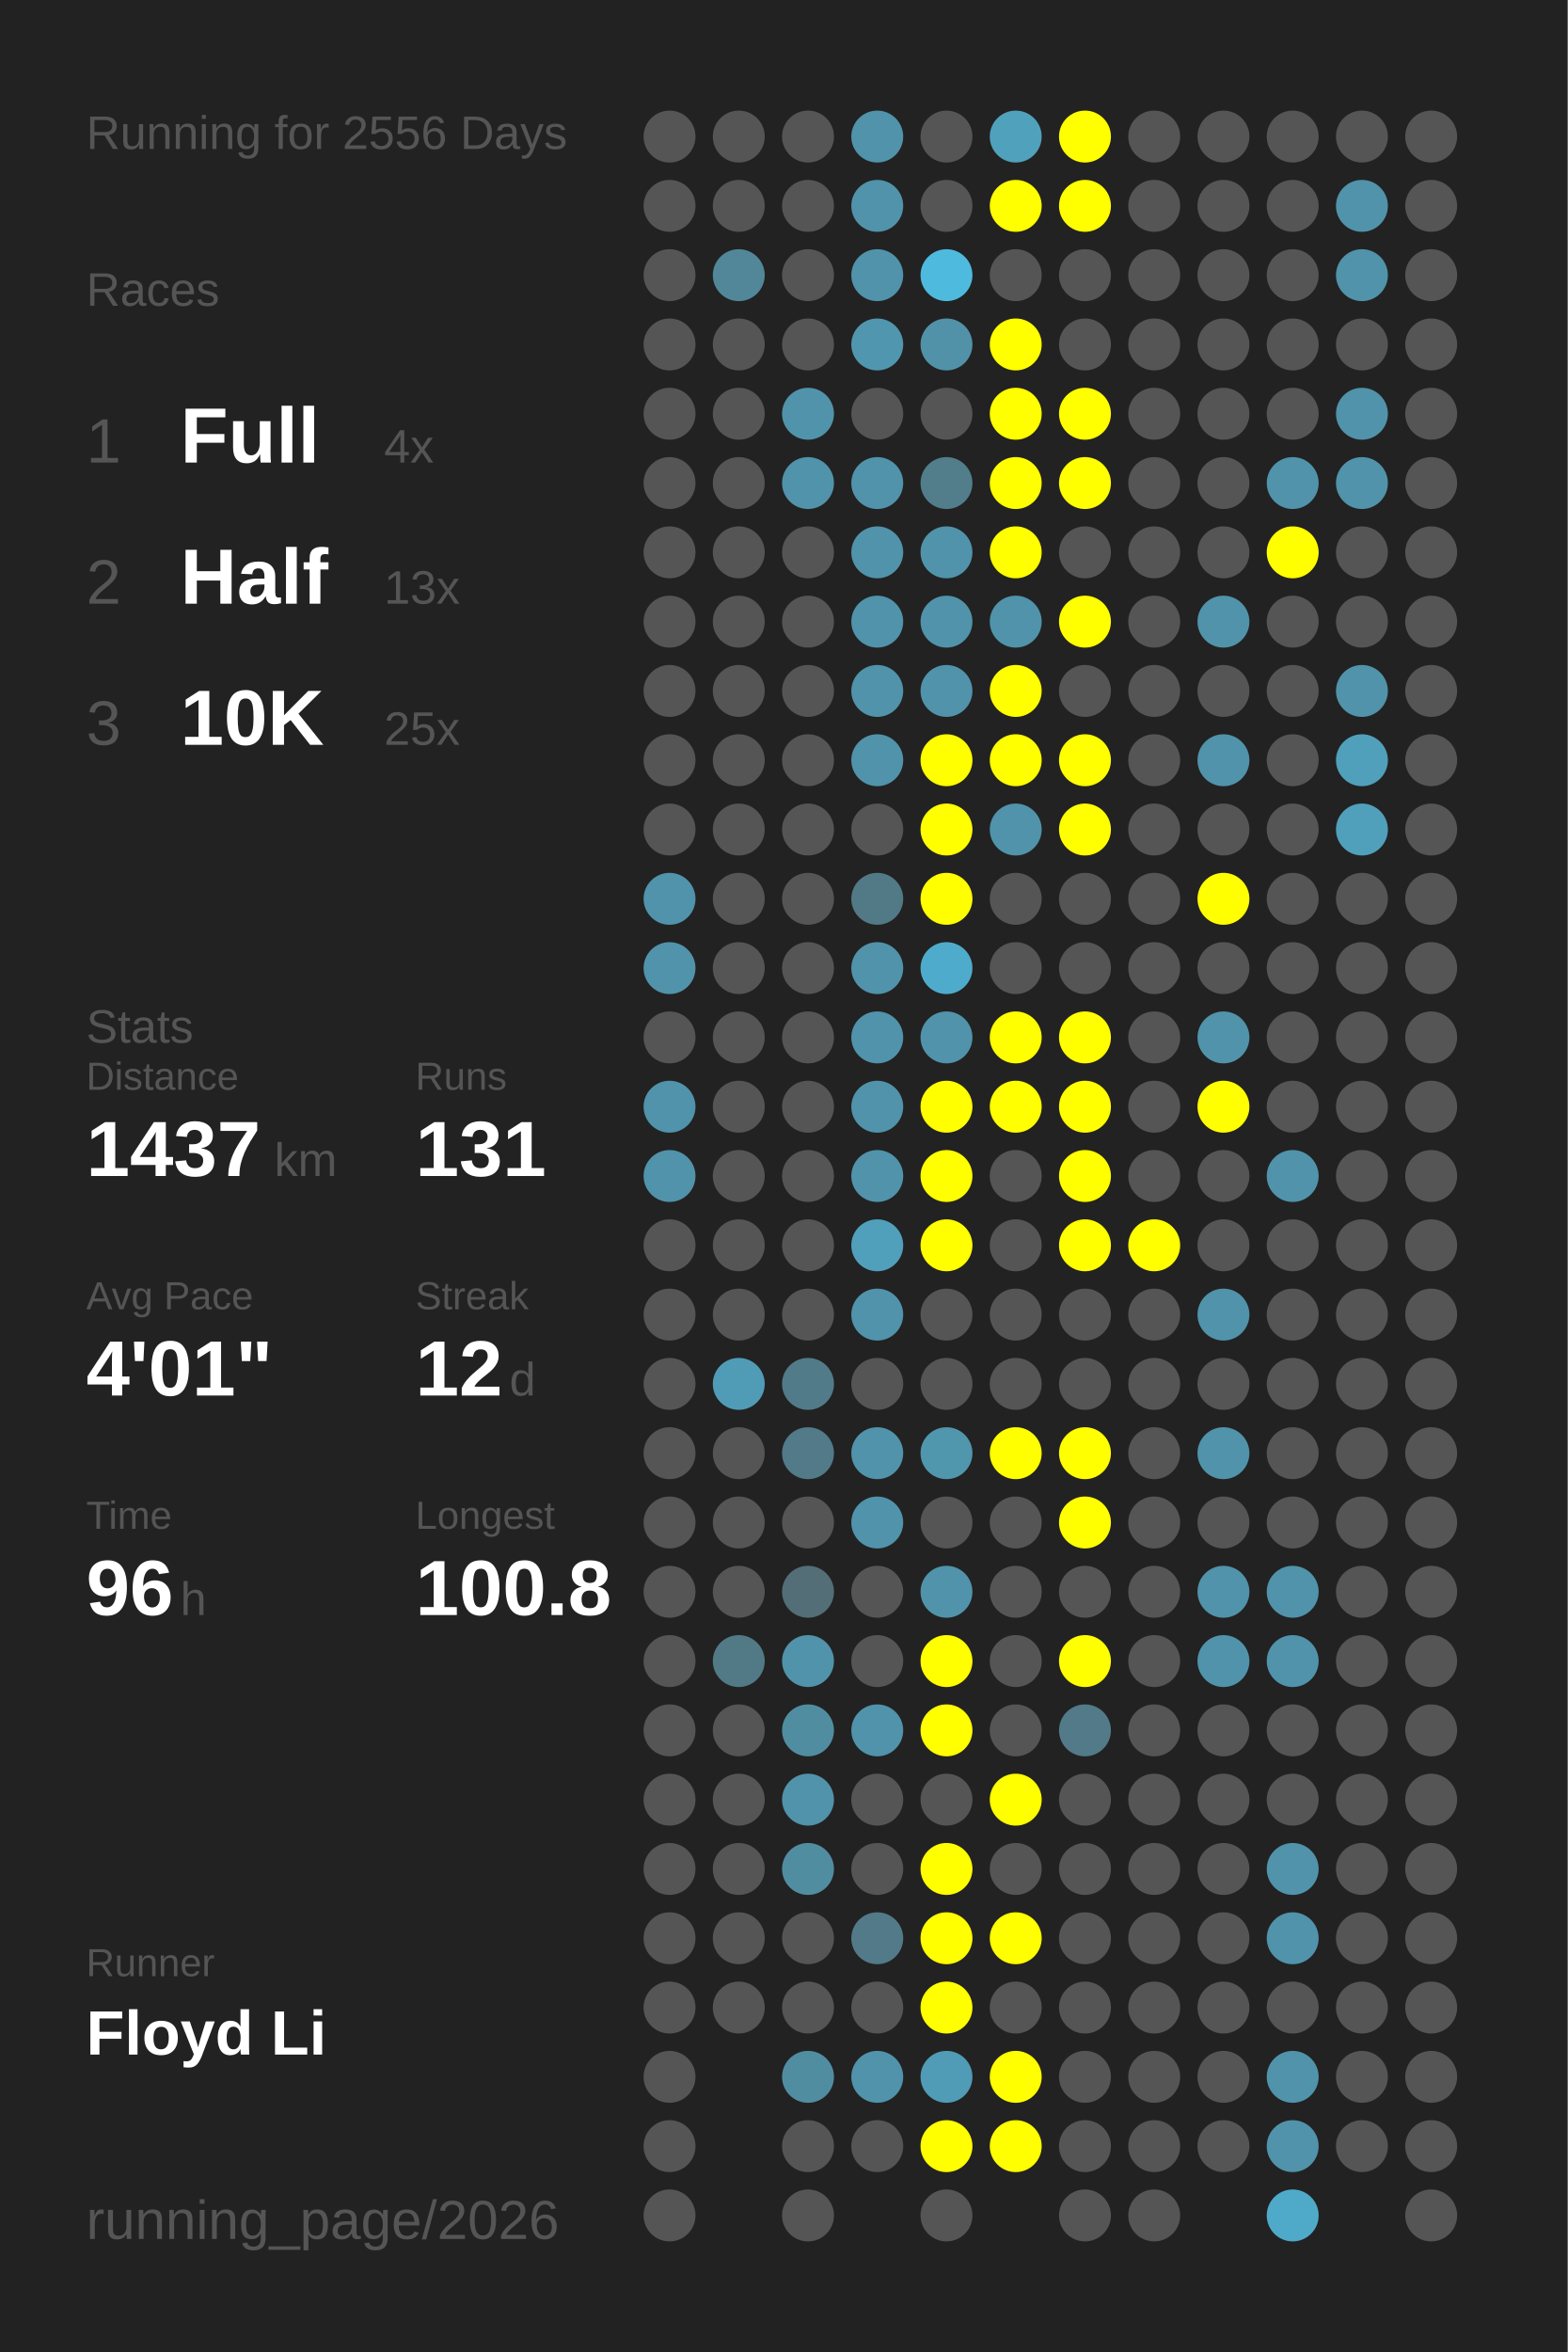
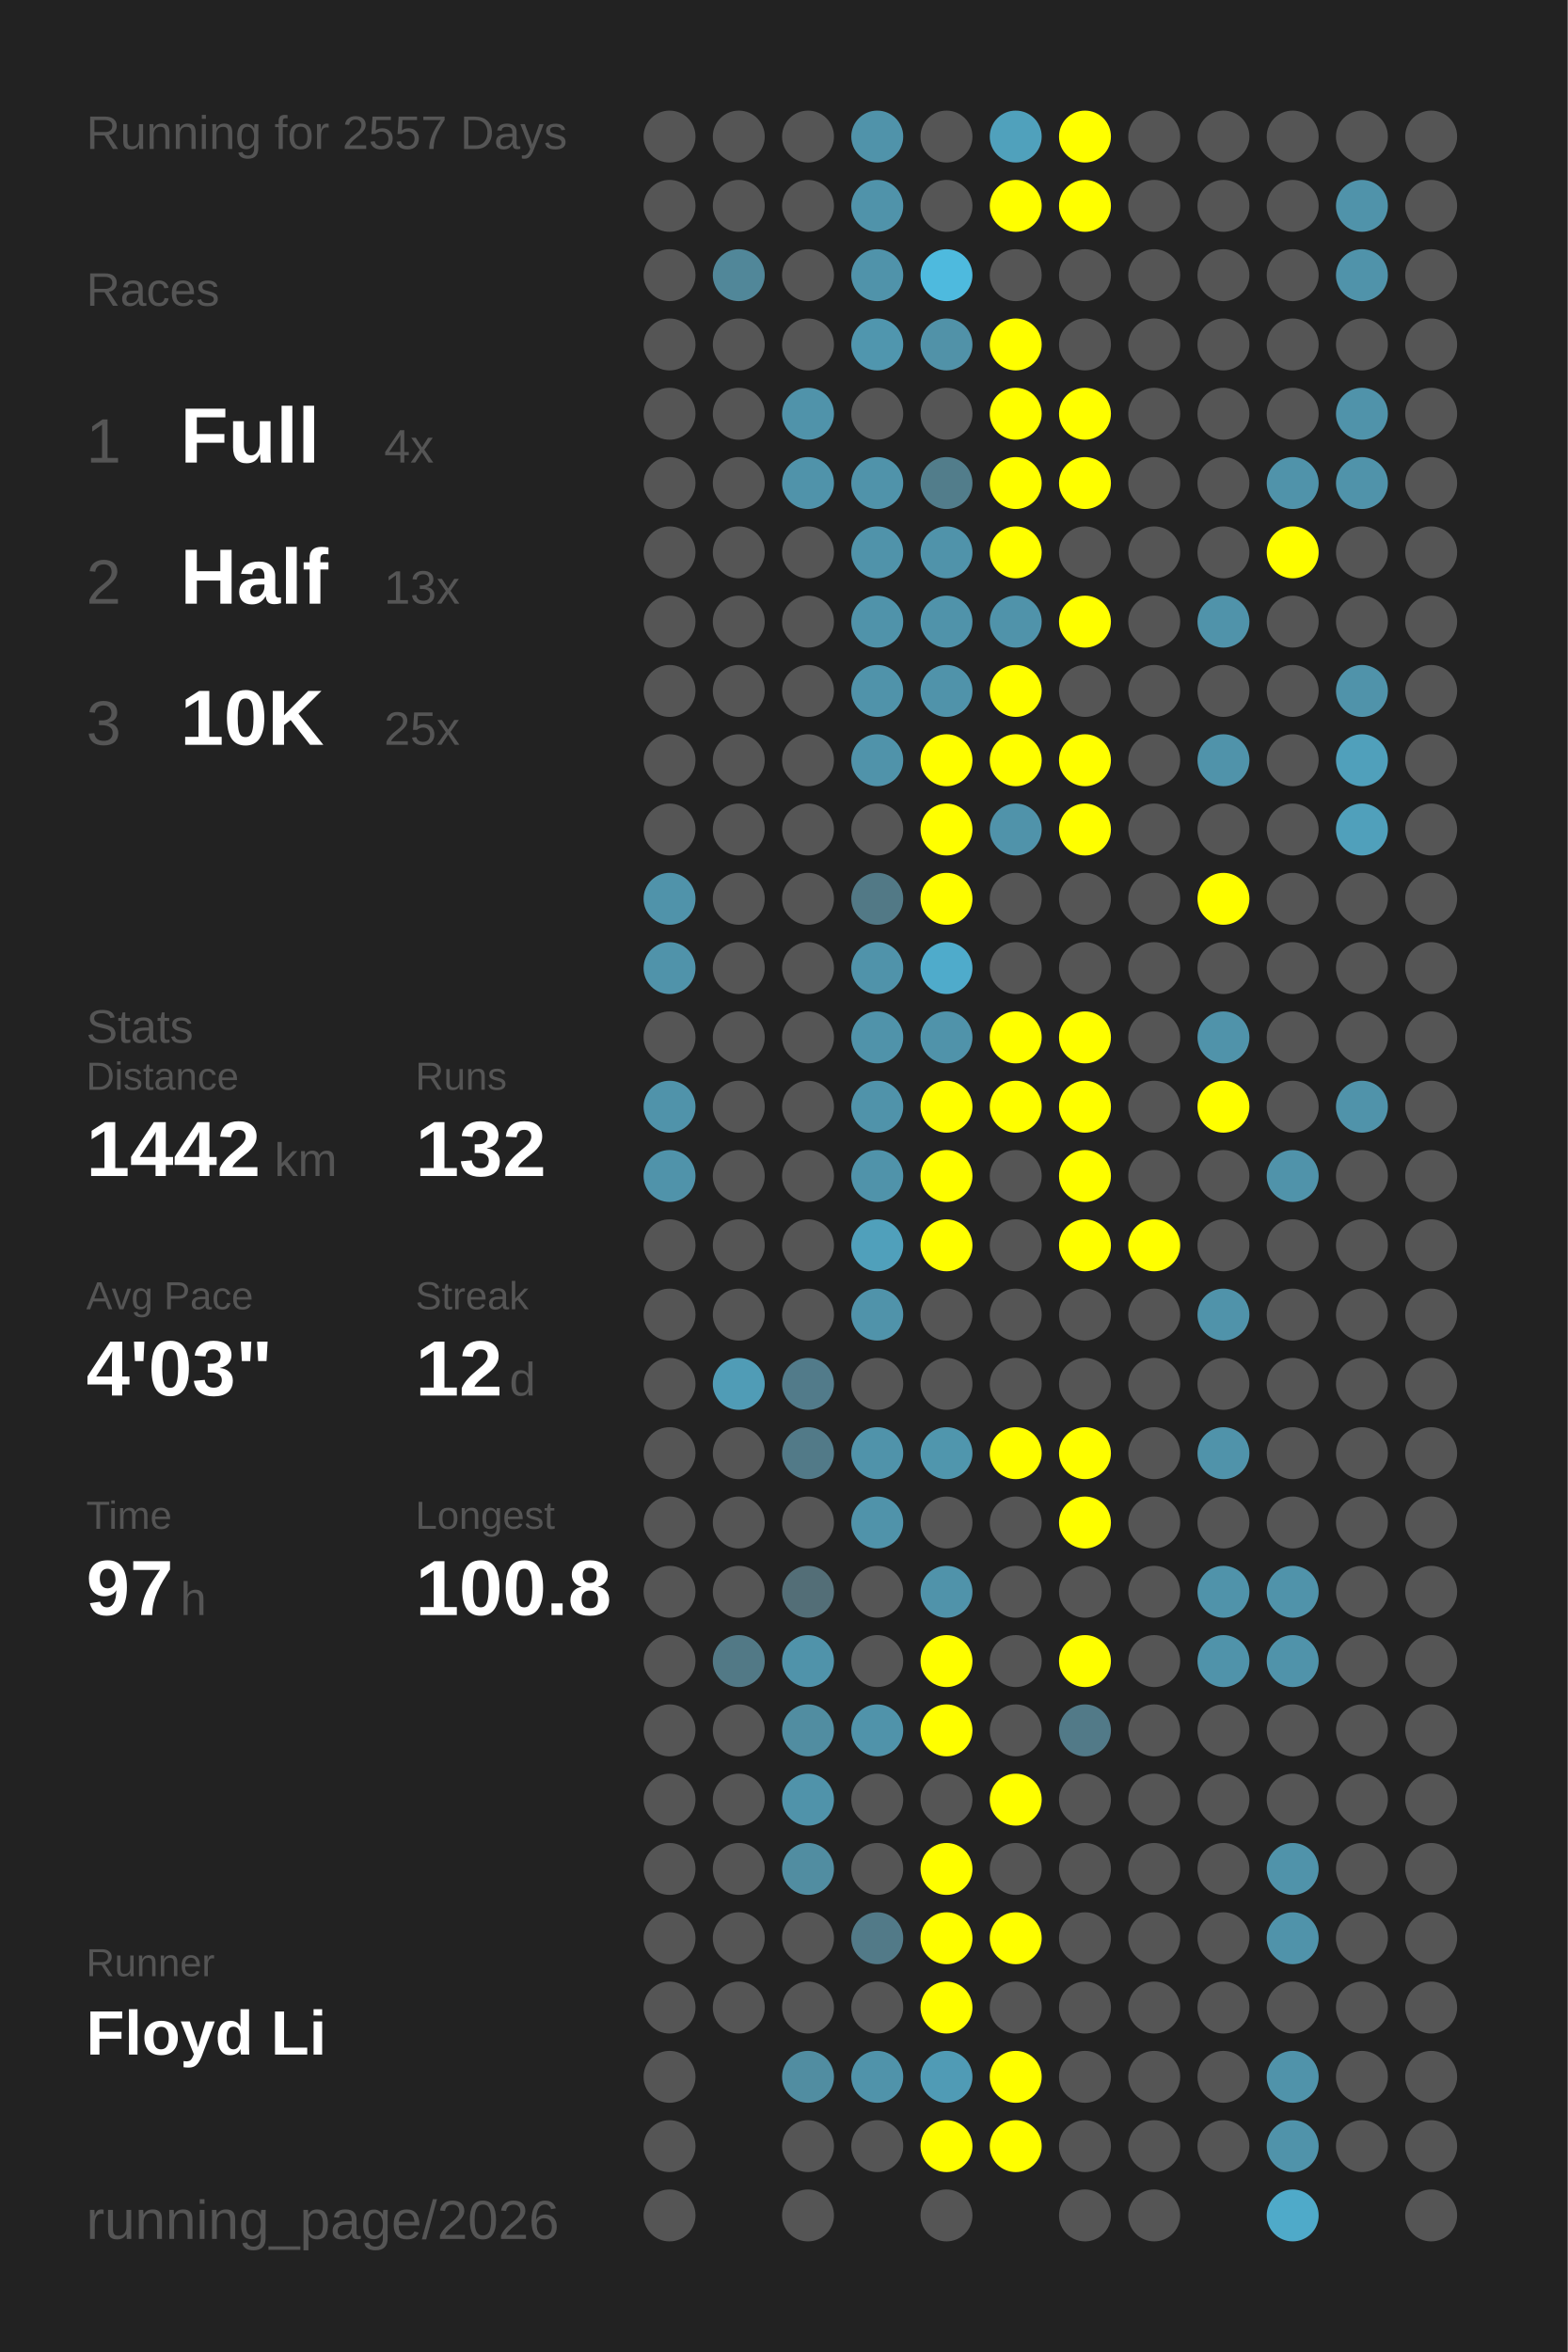
<svg xmlns="http://www.w3.org/2000/svg" baseProfile="full" height="300mm" version="1.1" viewBox="0,0,200,300" width="200mm">
  <defs />
  <rect fill="#222222" height="300" width="200" x="0" y="0" />
-   <text fill="#555555" style="font-size:6px; font-family:Arial;" x="11" y="19">Running for 2556 Days</text>
+   <text fill="#555555" style="font-size:6px; font-family:Arial;" x="11" y="19">Running for 2557 Days</text>
  <text fill="#555555" style="font-size:6px; font-family:Arial;" x="11" y="39">Races</text>
  <text fill="#555555" style="font-size:8px; font-family:Arial;" x="11" y="59">1</text>
  <text fill="#FFFFFF" style="font-size:10px; font-family:Arial; font-weight:bold;" x="23" y="59">Full</text>
  <text fill="#555555" style="font-size:6px; font-family:Arial;" x="49" y="59">4x</text>
  <text fill="#555555" style="font-size:8px; font-family:Arial;" x="11" y="77">2</text>
  <text fill="#FFFFFF" style="font-size:10px; font-family:Arial; font-weight:bold;" x="23" y="77">Half</text>
  <text fill="#555555" style="font-size:6px; font-family:Arial;" x="49" y="77">13x</text>
  <text fill="#555555" style="font-size:8px; font-family:Arial;" x="11" y="95">3</text>
  <text fill="#FFFFFF" style="font-size:10px; font-family:Arial; font-weight:bold;" x="23" y="95">10K</text>
  <text fill="#555555" style="font-size:6px; font-family:Arial;" x="49" y="95">25x</text>
  <text fill="#555555" style="font-size:6px; font-family:Arial;" x="11" y="133">Stats</text>
  <text fill="#555555" style="font-size:5px; font-family:Arial;" x="11" y="139">Distance</text>
-   <text fill="#FFFFFF" style="font-size:10px; font-family:Arial; font-weight:bold;" x="11" y="150">1437</text>
+   <text fill="#FFFFFF" style="font-size:10px; font-family:Arial; font-weight:bold;" x="11" y="150">1442</text>
  <text fill="#555555" style="font-size:6px; font-family:Arial;" x="35" y="150">km</text>
  <text fill="#555555" style="font-size:5px; font-family:Arial;" x="53" y="139">Runs</text>
-   <text fill="#FFFFFF" style="font-size:10px; font-family:Arial; font-weight:bold;" x="53" y="150">131</text>
+   <text fill="#FFFFFF" style="font-size:10px; font-family:Arial; font-weight:bold;" x="53" y="150">132</text>
  <text fill="#555555" style="font-size:5px; font-family:Arial;" x="11" y="167">Avg Pace</text>
-   <text fill="#FFFFFF" style="font-size:10px; font-family:Arial; font-weight:bold;" x="11" y="178">4'01"</text>
+   <text fill="#FFFFFF" style="font-size:10px; font-family:Arial; font-weight:bold;" x="11" y="178">4'03"</text>
  <text fill="#555555" style="font-size:5px; font-family:Arial;" x="53" y="167">Streak</text>
  <text fill="#FFFFFF" style="font-size:10px; font-family:Arial; font-weight:bold;" x="53" y="178">12</text>
  <text fill="#555555" style="font-size:6px; font-family:Arial;" x="65" y="178">d</text>
  <text fill="#555555" style="font-size:5px; font-family:Arial;" x="11" y="195">Time</text>
-   <text fill="#FFFFFF" style="font-size:10px; font-family:Arial; font-weight:bold;" x="11" y="206">96</text>
+   <text fill="#FFFFFF" style="font-size:10px; font-family:Arial; font-weight:bold;" x="11" y="206">97</text>
  <text fill="#555555" style="font-size:6px; font-family:Arial;" x="23" y="206">h</text>
  <text fill="#555555" style="font-size:5px; font-family:Arial;" x="53" y="195">Longest</text>
  <text fill="#FFFFFF" style="font-size:10px; font-family:Arial; font-weight:bold;" x="53" y="206">100.8</text>
  <text fill="#555555" style="font-size:5px; font-family:Arial;" x="11" y="252.065">Runner</text>
  <text fill="#FFFFFF" style="font-size:8px; font-family:Arial; font-weight:bold;" x="11" y="262.065">Floyd Li</text>
  <text fill="#555555" style="font-size:7px; font-family:Arial;" x="11" y="285.581">running_page/2026</text>
  <circle cx="85.417" cy="17.419" fill="#555555" r="3.312" />
  <circle cx="85.417" cy="26.258" fill="#555555" r="3.312" />
  <circle cx="85.417" cy="35.097" fill="#555555" r="3.312" />
  <circle cx="85.417" cy="43.935" fill="#555555" r="3.312" />
  <circle cx="85.417" cy="52.774" fill="#555555" r="3.312" />
  <circle cx="85.417" cy="61.613" fill="#555555" r="3.312" />
  <circle cx="85.417" cy="70.452" fill="#555555" r="3.312" />
  <circle cx="85.417" cy="79.29" fill="#555555" r="3.312" />
  <circle cx="85.417" cy="88.129" fill="#555555" r="3.312" />
  <circle cx="85.417" cy="96.968" fill="#555555" r="3.312" />
  <circle cx="85.417" cy="105.806" fill="#555555" r="3.312" />
  <circle cx="85.417" cy="114.645" fill="#5093aa" r="3.312" />
  <circle cx="85.417" cy="123.484" fill="#5093aa" r="3.312" />
  <circle cx="85.417" cy="132.323" fill="#555555" r="3.312" />
  <circle cx="85.417" cy="141.161" fill="#5093aa" r="3.312" />
  <circle cx="85.417" cy="150" fill="#5093aa" r="3.312" />
  <circle cx="85.417" cy="158.839" fill="#555555" r="3.312" />
  <circle cx="85.417" cy="167.677" fill="#555555" r="3.312" />
  <circle cx="85.417" cy="176.516" fill="#555555" r="3.312" />
  <circle cx="85.417" cy="185.355" fill="#555555" r="3.312" />
  <circle cx="85.417" cy="194.194" fill="#555555" r="3.312" />
  <circle cx="85.417" cy="203.032" fill="#555555" r="3.312" />
  <circle cx="85.417" cy="211.871" fill="#555555" r="3.312" />
  <circle cx="85.417" cy="220.71" fill="#555555" r="3.312" />
  <circle cx="85.417" cy="229.548" fill="#555555" r="3.312" />
  <circle cx="85.417" cy="238.387" fill="#555555" r="3.312" />
  <circle cx="85.417" cy="247.226" fill="#555555" r="3.312" />
  <circle cx="85.417" cy="256.065" fill="#555555" r="3.312" />
  <circle cx="85.417" cy="264.903" fill="#555555" r="3.312" />
  <circle cx="85.417" cy="273.742" fill="#555555" r="3.312" />
  <circle cx="85.417" cy="282.581" fill="#555555" r="3.312" />
  <circle cx="94.25" cy="17.419" fill="#555555" r="3.312" />
  <circle cx="94.25" cy="26.258" fill="#555555" r="3.312" />
  <circle cx="94.25" cy="35.097" fill="#518799" r="3.312" />
  <circle cx="94.25" cy="43.935" fill="#555555" r="3.312" />
  <circle cx="94.25" cy="52.774" fill="#555555" r="3.312" />
  <circle cx="94.25" cy="61.613" fill="#555555" r="3.312" />
  <circle cx="94.25" cy="70.452" fill="#555555" r="3.312" />
  <circle cx="94.25" cy="79.29" fill="#555555" r="3.312" />
  <circle cx="94.25" cy="88.129" fill="#555555" r="3.312" />
  <circle cx="94.25" cy="96.968" fill="#555555" r="3.312" />
  <circle cx="94.25" cy="105.806" fill="#555555" r="3.312" />
  <circle cx="94.25" cy="114.645" fill="#555555" r="3.312" />
  <circle cx="94.25" cy="123.484" fill="#555555" r="3.312" />
  <circle cx="94.25" cy="132.323" fill="#555555" r="3.312" />
  <circle cx="94.25" cy="141.161" fill="#555555" r="3.312" />
  <circle cx="94.25" cy="150" fill="#555555" r="3.312" />
  <circle cx="94.25" cy="158.839" fill="#555555" r="3.312" />
  <circle cx="94.25" cy="167.677" fill="#555555" r="3.312" />
  <circle cx="94.25" cy="176.516" fill="#509cb6" r="3.312" />
  <circle cx="94.25" cy="185.355" fill="#555555" r="3.312" />
  <circle cx="94.25" cy="194.194" fill="#555555" r="3.312" />
  <circle cx="94.25" cy="203.032" fill="#555555" r="3.312" />
  <circle cx="94.25" cy="211.871" fill="#527986" r="3.312" />
  <circle cx="94.25" cy="220.71" fill="#555555" r="3.312" />
  <circle cx="94.25" cy="229.548" fill="#555555" r="3.312" />
  <circle cx="94.25" cy="238.387" fill="#555555" r="3.312" />
  <circle cx="94.25" cy="247.226" fill="#555555" r="3.312" />
  <circle cx="94.25" cy="256.065" fill="#555555" r="3.312" />
  <circle cx="103.083" cy="17.419" fill="#555555" r="3.312" />
  <circle cx="103.083" cy="26.258" fill="#555555" r="3.312" />
  <circle cx="103.083" cy="35.097" fill="#555555" r="3.312" />
  <circle cx="103.083" cy="43.935" fill="#555555" r="3.312" />
  <circle cx="103.083" cy="52.774" fill="#5093aa" r="3.312" />
  <circle cx="103.083" cy="61.613" fill="#5093aa" r="3.312" />
  <circle cx="103.083" cy="70.452" fill="#555555" r="3.312" />
  <circle cx="103.083" cy="79.29" fill="#555555" r="3.312" />
  <circle cx="103.083" cy="88.129" fill="#555555" r="3.312" />
  <circle cx="103.083" cy="96.968" fill="#555555" r="3.312" />
  <circle cx="103.083" cy="105.806" fill="#555555" r="3.312" />
  <circle cx="103.083" cy="114.645" fill="#555555" r="3.312" />
  <circle cx="103.083" cy="123.484" fill="#555555" r="3.312" />
  <circle cx="103.083" cy="132.323" fill="#555555" r="3.312" />
  <circle cx="103.083" cy="141.161" fill="#555555" r="3.312" />
  <circle cx="103.083" cy="150" fill="#555555" r="3.312" />
  <circle cx="103.083" cy="158.839" fill="#555555" r="3.312" />
  <circle cx="103.083" cy="167.677" fill="#555555" r="3.312" />
  <circle cx="103.083" cy="176.516" fill="#527b8a" r="3.312" />
  <circle cx="103.083" cy="185.355" fill="#527a88" r="3.312" />
  <circle cx="103.083" cy="194.194" fill="#555555" r="3.312" />
  <circle cx="103.083" cy="203.032" fill="#536e77" r="3.312" />
  <circle cx="103.083" cy="211.871" fill="#5093aa" r="3.312" />
  <circle cx="103.083" cy="220.71" fill="#518da1" r="3.312" />
  <circle cx="103.083" cy="229.548" fill="#5093aa" r="3.312" />
  <circle cx="103.083" cy="238.387" fill="#518da1" r="3.312" />
  <circle cx="103.083" cy="247.226" fill="#555555" r="3.312" />
  <circle cx="103.083" cy="256.065" fill="#555555" r="3.312" />
  <circle cx="103.083" cy="264.903" fill="#518da1" r="3.312" />
  <circle cx="103.083" cy="273.742" fill="#555555" r="3.312" />
  <circle cx="103.083" cy="282.581" fill="#555555" r="3.312" />
  <circle cx="111.917" cy="17.419" fill="#5093aa" r="3.312" />
  <circle cx="111.917" cy="26.258" fill="#5093aa" r="3.312" />
  <circle cx="111.917" cy="35.097" fill="#5093aa" r="3.312" />
  <circle cx="111.917" cy="43.935" fill="#5096ae" r="3.312" />
  <circle cx="111.917" cy="52.774" fill="#555555" r="3.312" />
  <circle cx="111.917" cy="61.613" fill="#5093aa" r="3.312" />
  <circle cx="111.917" cy="70.452" fill="#5093aa" r="3.312" />
  <circle cx="111.917" cy="79.29" fill="#5093aa" r="3.312" />
  <circle cx="111.917" cy="88.129" fill="#5093aa" r="3.312" />
  <circle cx="111.917" cy="96.968" fill="#5093aa" r="3.312" />
  <circle cx="111.917" cy="105.806" fill="#555555" r="3.312" />
  <circle cx="111.917" cy="114.645" fill="#527986" r="3.312" />
  <circle cx="111.917" cy="123.484" fill="#5093aa" r="3.312" />
  <circle cx="111.917" cy="132.323" fill="#5093aa" r="3.312" />
  <circle cx="111.917" cy="141.161" fill="#5093aa" r="3.312" />
  <circle cx="111.917" cy="150" fill="#5093aa" r="3.312" />
  <circle cx="111.917" cy="158.839" fill="#50a0bb" r="3.312" />
  <circle cx="111.917" cy="167.677" fill="#5093aa" r="3.312" />
  <circle cx="111.917" cy="176.516" fill="#555555" r="3.312" />
  <circle cx="111.917" cy="185.355" fill="#5093aa" r="3.312" />
  <circle cx="111.917" cy="194.194" fill="#5093aa" r="3.312" />
  <circle cx="111.917" cy="203.032" fill="#555555" r="3.312" />
  <circle cx="111.917" cy="211.871" fill="#555555" r="3.312" />
  <circle cx="111.917" cy="220.71" fill="#5093aa" r="3.312" />
  <circle cx="111.917" cy="229.548" fill="#555555" r="3.312" />
  <circle cx="111.917" cy="238.387" fill="#555555" r="3.312" />
  <circle cx="111.917" cy="247.226" fill="#527a88" r="3.312" />
  <circle cx="111.917" cy="256.065" fill="#555555" r="3.312" />
  <circle cx="111.917" cy="264.903" fill="#5093aa" r="3.312" />
  <circle cx="111.917" cy="273.742" fill="#555555" r="3.312" />
  <circle cx="120.75" cy="17.419" fill="#555555" r="3.312" />
  <circle cx="120.75" cy="26.258" fill="#555555" r="3.312" />
  <circle cx="120.75" cy="35.097" fill="#4ebade" r="3.312" />
  <circle cx="120.75" cy="43.935" fill="#5192a8" r="3.312" />
  <circle cx="120.75" cy="52.774" fill="#555555" r="3.312" />
  <circle cx="120.75" cy="61.613" fill="#527d8b" r="3.312" />
  <circle cx="120.75" cy="70.452" fill="#5093aa" r="3.312" />
  <circle cx="120.75" cy="79.29" fill="#5093aa" r="3.312" />
  <circle cx="120.75" cy="88.129" fill="#5093aa" r="3.312" />
  <circle cx="120.75" cy="96.968" fill="#FFFF00" r="3.312" />
  <circle cx="120.75" cy="105.806" fill="#FFFF00" r="3.312" />
  <circle cx="120.75" cy="114.645" fill="#FFFF00" r="3.312" />
  <circle cx="120.75" cy="123.484" fill="#4fabcb" r="3.312" />
  <circle cx="120.75" cy="132.323" fill="#5093aa" r="3.312" />
  <circle cx="120.75" cy="141.161" fill="#FFFF00" r="3.312" />
  <circle cx="120.75" cy="150" fill="#FFFF00" r="3.312" />
  <circle cx="120.75" cy="158.839" fill="#FFFF00" r="3.312" />
  <circle cx="120.75" cy="167.677" fill="#555555" r="3.312" />
  <circle cx="120.75" cy="176.516" fill="#555555" r="3.312" />
  <circle cx="120.75" cy="185.355" fill="#5096ad" r="3.312" />
  <circle cx="120.75" cy="194.194" fill="#555555" r="3.312" />
  <circle cx="120.75" cy="203.032" fill="#5093aa" r="3.312" />
  <circle cx="120.75" cy="211.871" fill="#FFFF00" r="3.312" />
  <circle cx="120.75" cy="220.71" fill="#FFFF00" r="3.312" />
  <circle cx="120.75" cy="229.548" fill="#555555" r="3.312" />
  <circle cx="120.75" cy="238.387" fill="#FFFF00" r="3.312" />
  <circle cx="120.75" cy="247.226" fill="#FFFF00" r="3.312" />
  <circle cx="120.75" cy="256.065" fill="#FFFF00" r="3.312" />
  <circle cx="120.75" cy="264.903" fill="#509bb5" r="3.312" />
  <circle cx="120.75" cy="273.742" fill="#FFFF00" r="3.312" />
  <circle cx="120.75" cy="282.581" fill="#555555" r="3.312" />
  <circle cx="129.583" cy="17.419" fill="#50a1bc" r="3.312" />
  <circle cx="129.583" cy="26.258" fill="#FFFF00" r="3.312" />
  <circle cx="129.583" cy="35.097" fill="#555555" r="3.312" />
  <circle cx="129.583" cy="43.935" fill="#FFFF00" r="3.312" />
  <circle cx="129.583" cy="52.774" fill="#FFFF00" r="3.312" />
  <circle cx="129.583" cy="61.613" fill="#FFFF00" r="3.312" />
  <circle cx="129.583" cy="70.452" fill="#FFFF00" r="3.312" />
  <circle cx="129.583" cy="79.29" fill="#5093aa" r="3.312" />
  <circle cx="129.583" cy="88.129" fill="#FFFF00" r="3.312" />
  <circle cx="129.583" cy="96.968" fill="#FFFF00" r="3.312" />
  <circle cx="129.583" cy="105.806" fill="#5093aa" r="3.312" />
  <circle cx="129.583" cy="114.645" fill="#555555" r="3.312" />
  <circle cx="129.583" cy="123.484" fill="#555555" r="3.312" />
  <circle cx="129.583" cy="132.323" fill="#FFFF00" r="3.312" />
  <circle cx="129.583" cy="141.161" fill="#FFFF00" r="3.312" />
  <circle cx="129.583" cy="150" fill="#555555" r="3.312" />
  <circle cx="129.583" cy="158.839" fill="#555555" r="3.312" />
  <circle cx="129.583" cy="167.677" fill="#555555" r="3.312" />
  <circle cx="129.583" cy="176.516" fill="#555555" r="3.312" />
  <circle cx="129.583" cy="185.355" fill="#FFFF00" r="3.312" />
  <circle cx="129.583" cy="194.194" fill="#555555" r="3.312" />
  <circle cx="129.583" cy="203.032" fill="#555555" r="3.312" />
  <circle cx="129.583" cy="211.871" fill="#555555" r="3.312" />
  <circle cx="129.583" cy="220.71" fill="#555555" r="3.312" />
  <circle cx="129.583" cy="229.548" fill="#FFFF00" r="3.312" />
  <circle cx="129.583" cy="238.387" fill="#555555" r="3.312" />
  <circle cx="129.583" cy="247.226" fill="#FFFF00" r="3.312" />
  <circle cx="129.583" cy="256.065" fill="#555555" r="3.312" />
  <circle cx="129.583" cy="264.903" fill="#FFFF00" r="3.312" />
  <circle cx="129.583" cy="273.742" fill="#FFFF00" r="3.312" />
  <circle cx="138.417" cy="17.419" fill="#FFFF00" r="3.312" />
  <circle cx="138.417" cy="26.258" fill="#FFFF00" r="3.312" />
  <circle cx="138.417" cy="35.097" fill="#555555" r="3.312" />
  <circle cx="138.417" cy="43.935" fill="#555555" r="3.312" />
  <circle cx="138.417" cy="52.774" fill="#FFFF00" r="3.312" />
  <circle cx="138.417" cy="61.613" fill="#FFFF00" r="3.312" />
  <circle cx="138.417" cy="70.452" fill="#555555" r="3.312" />
  <circle cx="138.417" cy="79.29" fill="#FFFF00" r="3.312" />
  <circle cx="138.417" cy="88.129" fill="#555555" r="3.312" />
  <circle cx="138.417" cy="96.968" fill="#FFFF00" r="3.312" />
  <circle cx="138.417" cy="105.806" fill="#FFFF00" r="3.312" />
  <circle cx="138.417" cy="114.645" fill="#555555" r="3.312" />
  <circle cx="138.417" cy="123.484" fill="#555555" r="3.312" />
  <circle cx="138.417" cy="132.323" fill="#FFFF00" r="3.312" />
  <circle cx="138.417" cy="141.161" fill="#FFFF00" r="3.312" />
  <circle cx="138.417" cy="150" fill="#FFFF00" r="3.312" />
  <circle cx="138.417" cy="158.839" fill="#FFFF00" r="3.312" />
  <circle cx="138.417" cy="167.677" fill="#555555" r="3.312" />
  <circle cx="138.417" cy="176.516" fill="#555555" r="3.312" />
  <circle cx="138.417" cy="185.355" fill="#FFFF00" r="3.312" />
  <circle cx="138.417" cy="194.194" fill="#FFFF00" r="3.312" />
  <circle cx="138.417" cy="203.032" fill="#555555" r="3.312" />
  <circle cx="138.417" cy="211.871" fill="#FFFF00" r="3.312" />
  <circle cx="138.417" cy="220.71" fill="#527a88" r="3.312" />
  <circle cx="138.417" cy="229.548" fill="#555555" r="3.312" />
  <circle cx="138.417" cy="238.387" fill="#555555" r="3.312" />
  <circle cx="138.417" cy="247.226" fill="#555555" r="3.312" />
  <circle cx="138.417" cy="256.065" fill="#555555" r="3.312" />
  <circle cx="138.417" cy="264.903" fill="#555555" r="3.312" />
  <circle cx="138.417" cy="273.742" fill="#555555" r="3.312" />
  <circle cx="138.417" cy="282.581" fill="#555555" r="3.312" />
  <circle cx="147.25" cy="17.419" fill="#555555" r="3.312" />
  <circle cx="147.25" cy="26.258" fill="#555555" r="3.312" />
  <circle cx="147.25" cy="35.097" fill="#555555" r="3.312" />
  <circle cx="147.25" cy="43.935" fill="#555555" r="3.312" />
  <circle cx="147.25" cy="52.774" fill="#555555" r="3.312" />
  <circle cx="147.25" cy="61.613" fill="#555555" r="3.312" />
  <circle cx="147.25" cy="70.452" fill="#555555" r="3.312" />
  <circle cx="147.25" cy="79.29" fill="#555555" r="3.312" />
  <circle cx="147.25" cy="88.129" fill="#555555" r="3.312" />
  <circle cx="147.25" cy="96.968" fill="#555555" r="3.312" />
  <circle cx="147.25" cy="105.806" fill="#555555" r="3.312" />
  <circle cx="147.25" cy="114.645" fill="#555555" r="3.312" />
  <circle cx="147.25" cy="123.484" fill="#555555" r="3.312" />
  <circle cx="147.25" cy="132.323" fill="#555555" r="3.312" />
  <circle cx="147.25" cy="141.161" fill="#555555" r="3.312" />
  <circle cx="147.25" cy="150" fill="#555555" r="3.312" />
  <circle cx="147.25" cy="158.839" fill="#FFFF00" r="3.312" />
  <circle cx="147.25" cy="167.677" fill="#555555" r="3.312" />
  <circle cx="147.25" cy="176.516" fill="#555555" r="3.312" />
  <circle cx="147.25" cy="185.355" fill="#555555" r="3.312" />
  <circle cx="147.25" cy="194.194" fill="#555555" r="3.312" />
  <circle cx="147.25" cy="203.032" fill="#555555" r="3.312" />
  <circle cx="147.25" cy="211.871" fill="#555555" r="3.312" />
  <circle cx="147.25" cy="220.71" fill="#555555" r="3.312" />
  <circle cx="147.25" cy="229.548" fill="#555555" r="3.312" />
  <circle cx="147.25" cy="238.387" fill="#555555" r="3.312" />
  <circle cx="147.25" cy="247.226" fill="#555555" r="3.312" />
  <circle cx="147.25" cy="256.065" fill="#555555" r="3.312" />
  <circle cx="147.25" cy="264.903" fill="#555555" r="3.312" />
  <circle cx="147.25" cy="273.742" fill="#555555" r="3.312" />
  <circle cx="147.25" cy="282.581" fill="#555555" r="3.312" />
  <circle cx="156.083" cy="17.419" fill="#555555" r="3.312" />
  <circle cx="156.083" cy="26.258" fill="#555555" r="3.312" />
  <circle cx="156.083" cy="35.097" fill="#555555" r="3.312" />
  <circle cx="156.083" cy="43.935" fill="#555555" r="3.312" />
  <circle cx="156.083" cy="52.774" fill="#555555" r="3.312" />
  <circle cx="156.083" cy="61.613" fill="#555555" r="3.312" />
  <circle cx="156.083" cy="70.452" fill="#555555" r="3.312" />
  <circle cx="156.083" cy="79.29" fill="#5093aa" r="3.312" />
  <circle cx="156.083" cy="88.129" fill="#555555" r="3.312" />
  <circle cx="156.083" cy="96.968" fill="#5093aa" r="3.312" />
  <circle cx="156.083" cy="105.806" fill="#555555" r="3.312" />
  <circle cx="156.083" cy="114.645" fill="#FFFF00" r="3.312" />
  <circle cx="156.083" cy="123.484" fill="#555555" r="3.312" />
  <circle cx="156.083" cy="132.323" fill="#5093aa" r="3.312" />
  <circle cx="156.083" cy="141.161" fill="#FFFF00" r="3.312" />
  <circle cx="156.083" cy="150" fill="#555555" r="3.312" />
  <circle cx="156.083" cy="158.839" fill="#555555" r="3.312" />
  <circle cx="156.083" cy="167.677" fill="#5093aa" r="3.312" />
  <circle cx="156.083" cy="176.516" fill="#555555" r="3.312" />
  <circle cx="156.083" cy="185.355" fill="#5093aa" r="3.312" />
  <circle cx="156.083" cy="194.194" fill="#555555" r="3.312" />
  <circle cx="156.083" cy="203.032" fill="#5093aa" r="3.312" />
  <circle cx="156.083" cy="211.871" fill="#5093aa" r="3.312" />
  <circle cx="156.083" cy="220.71" fill="#555555" r="3.312" />
  <circle cx="156.083" cy="229.548" fill="#555555" r="3.312" />
  <circle cx="156.083" cy="238.387" fill="#555555" r="3.312" />
  <circle cx="156.083" cy="247.226" fill="#555555" r="3.312" />
  <circle cx="156.083" cy="256.065" fill="#555555" r="3.312" />
  <circle cx="156.083" cy="264.903" fill="#555555" r="3.312" />
  <circle cx="156.083" cy="273.742" fill="#555555" r="3.312" />
  <circle cx="164.917" cy="17.419" fill="#555555" r="3.312" />
  <circle cx="164.917" cy="26.258" fill="#555555" r="3.312" />
  <circle cx="164.917" cy="35.097" fill="#555555" r="3.312" />
  <circle cx="164.917" cy="43.935" fill="#555555" r="3.312" />
  <circle cx="164.917" cy="52.774" fill="#555555" r="3.312" />
  <circle cx="164.917" cy="61.613" fill="#5093aa" r="3.312" />
  <circle cx="164.917" cy="70.452" fill="#FFFF00" r="3.312" />
  <circle cx="164.917" cy="79.29" fill="#555555" r="3.312" />
  <circle cx="164.917" cy="88.129" fill="#555555" r="3.312" />
  <circle cx="164.917" cy="96.968" fill="#555555" r="3.312" />
  <circle cx="164.917" cy="105.806" fill="#555555" r="3.312" />
  <circle cx="164.917" cy="114.645" fill="#555555" r="3.312" />
  <circle cx="164.917" cy="123.484" fill="#555555" r="3.312" />
  <circle cx="164.917" cy="132.323" fill="#555555" r="3.312" />
  <circle cx="164.917" cy="141.161" fill="#555555" r="3.312" />
  <circle cx="164.917" cy="150" fill="#5093aa" r="3.312" />
  <circle cx="164.917" cy="158.839" fill="#555555" r="3.312" />
  <circle cx="164.917" cy="167.677" fill="#555555" r="3.312" />
  <circle cx="164.917" cy="176.516" fill="#555555" r="3.312" />
  <circle cx="164.917" cy="185.355" fill="#555555" r="3.312" />
  <circle cx="164.917" cy="194.194" fill="#555555" r="3.312" />
  <circle cx="164.917" cy="203.032" fill="#5093aa" r="3.312" />
  <circle cx="164.917" cy="211.871" fill="#5093aa" r="3.312" />
  <circle cx="164.917" cy="220.71" fill="#555555" r="3.312" />
  <circle cx="164.917" cy="229.548" fill="#555555" r="3.312" />
  <circle cx="164.917" cy="238.387" fill="#5093aa" r="3.312" />
  <circle cx="164.917" cy="247.226" fill="#5093aa" r="3.312" />
  <circle cx="164.917" cy="256.065" fill="#555555" r="3.312" />
  <circle cx="164.917" cy="264.903" fill="#5093aa" r="3.312" />
  <circle cx="164.917" cy="273.742" fill="#5093aa" r="3.312" />
  <circle cx="164.917" cy="282.581" fill="#4faac9" r="3.312" />
  <circle cx="173.75" cy="17.419" fill="#555555" r="3.312" />
  <circle cx="173.75" cy="26.258" fill="#5093aa" r="3.312" />
  <circle cx="173.75" cy="35.097" fill="#5093aa" r="3.312" />
  <circle cx="173.75" cy="43.935" fill="#555555" r="3.312" />
  <circle cx="173.75" cy="52.774" fill="#5093aa" r="3.312" />
  <circle cx="173.75" cy="61.613" fill="#5093aa" r="3.312" />
  <circle cx="173.75" cy="70.452" fill="#555555" r="3.312" />
  <circle cx="173.75" cy="79.29" fill="#555555" r="3.312" />
  <circle cx="173.75" cy="88.129" fill="#5093aa" r="3.312" />
  <circle cx="173.75" cy="96.968" fill="#50a0bb" r="3.312" />
  <circle cx="173.75" cy="105.806" fill="#50a0bb" r="3.312" />
  <circle cx="173.75" cy="114.645" fill="#555555" r="3.312" />
  <circle cx="173.75" cy="123.484" fill="#555555" r="3.312" />
  <circle cx="173.75" cy="132.323" fill="#555555" r="3.312" />
-   <circle cx="173.75" cy="141.161" fill="#555555" r="3.312" />
+   <circle cx="173.75" cy="141.161" fill="#5093aa" r="3.312" />
  <circle cx="173.75" cy="150" fill="#555555" r="3.312" />
  <circle cx="173.75" cy="158.839" fill="#555555" r="3.312" />
  <circle cx="173.75" cy="167.677" fill="#555555" r="3.312" />
  <circle cx="173.75" cy="176.516" fill="#555555" r="3.312" />
  <circle cx="173.75" cy="185.355" fill="#555555" r="3.312" />
  <circle cx="173.75" cy="194.194" fill="#555555" r="3.312" />
  <circle cx="173.75" cy="203.032" fill="#555555" r="3.312" />
  <circle cx="173.75" cy="211.871" fill="#555555" r="3.312" />
  <circle cx="173.75" cy="220.71" fill="#555555" r="3.312" />
  <circle cx="173.75" cy="229.548" fill="#555555" r="3.312" />
  <circle cx="173.75" cy="238.387" fill="#555555" r="3.312" />
  <circle cx="173.75" cy="247.226" fill="#555555" r="3.312" />
  <circle cx="173.75" cy="256.065" fill="#555555" r="3.312" />
  <circle cx="173.75" cy="264.903" fill="#555555" r="3.312" />
  <circle cx="173.75" cy="273.742" fill="#555555" r="3.312" />
  <circle cx="182.583" cy="17.419" fill="#555555" r="3.312" />
  <circle cx="182.583" cy="26.258" fill="#555555" r="3.312" />
  <circle cx="182.583" cy="35.097" fill="#555555" r="3.312" />
  <circle cx="182.583" cy="43.935" fill="#555555" r="3.312" />
  <circle cx="182.583" cy="52.774" fill="#555555" r="3.312" />
  <circle cx="182.583" cy="61.613" fill="#555555" r="3.312" />
  <circle cx="182.583" cy="70.452" fill="#555555" r="3.312" />
  <circle cx="182.583" cy="79.29" fill="#555555" r="3.312" />
  <circle cx="182.583" cy="88.129" fill="#555555" r="3.312" />
  <circle cx="182.583" cy="96.968" fill="#555555" r="3.312" />
  <circle cx="182.583" cy="105.806" fill="#555555" r="3.312" />
  <circle cx="182.583" cy="114.645" fill="#555555" r="3.312" />
  <circle cx="182.583" cy="123.484" fill="#555555" r="3.312" />
  <circle cx="182.583" cy="132.323" fill="#555555" r="3.312" />
  <circle cx="182.583" cy="141.161" fill="#555555" r="3.312" />
  <circle cx="182.583" cy="150" fill="#555555" r="3.312" />
  <circle cx="182.583" cy="158.839" fill="#555555" r="3.312" />
  <circle cx="182.583" cy="167.677" fill="#555555" r="3.312" />
  <circle cx="182.583" cy="176.516" fill="#555555" r="3.312" />
  <circle cx="182.583" cy="185.355" fill="#555555" r="3.312" />
  <circle cx="182.583" cy="194.194" fill="#555555" r="3.312" />
  <circle cx="182.583" cy="203.032" fill="#555555" r="3.312" />
  <circle cx="182.583" cy="211.871" fill="#555555" r="3.312" />
  <circle cx="182.583" cy="220.71" fill="#555555" r="3.312" />
  <circle cx="182.583" cy="229.548" fill="#555555" r="3.312" />
  <circle cx="182.583" cy="238.387" fill="#555555" r="3.312" />
  <circle cx="182.583" cy="247.226" fill="#555555" r="3.312" />
  <circle cx="182.583" cy="256.065" fill="#555555" r="3.312" />
  <circle cx="182.583" cy="264.903" fill="#555555" r="3.312" />
  <circle cx="182.583" cy="273.742" fill="#555555" r="3.312" />
  <circle cx="182.583" cy="282.581" fill="#555555" r="3.312" />
</svg>
